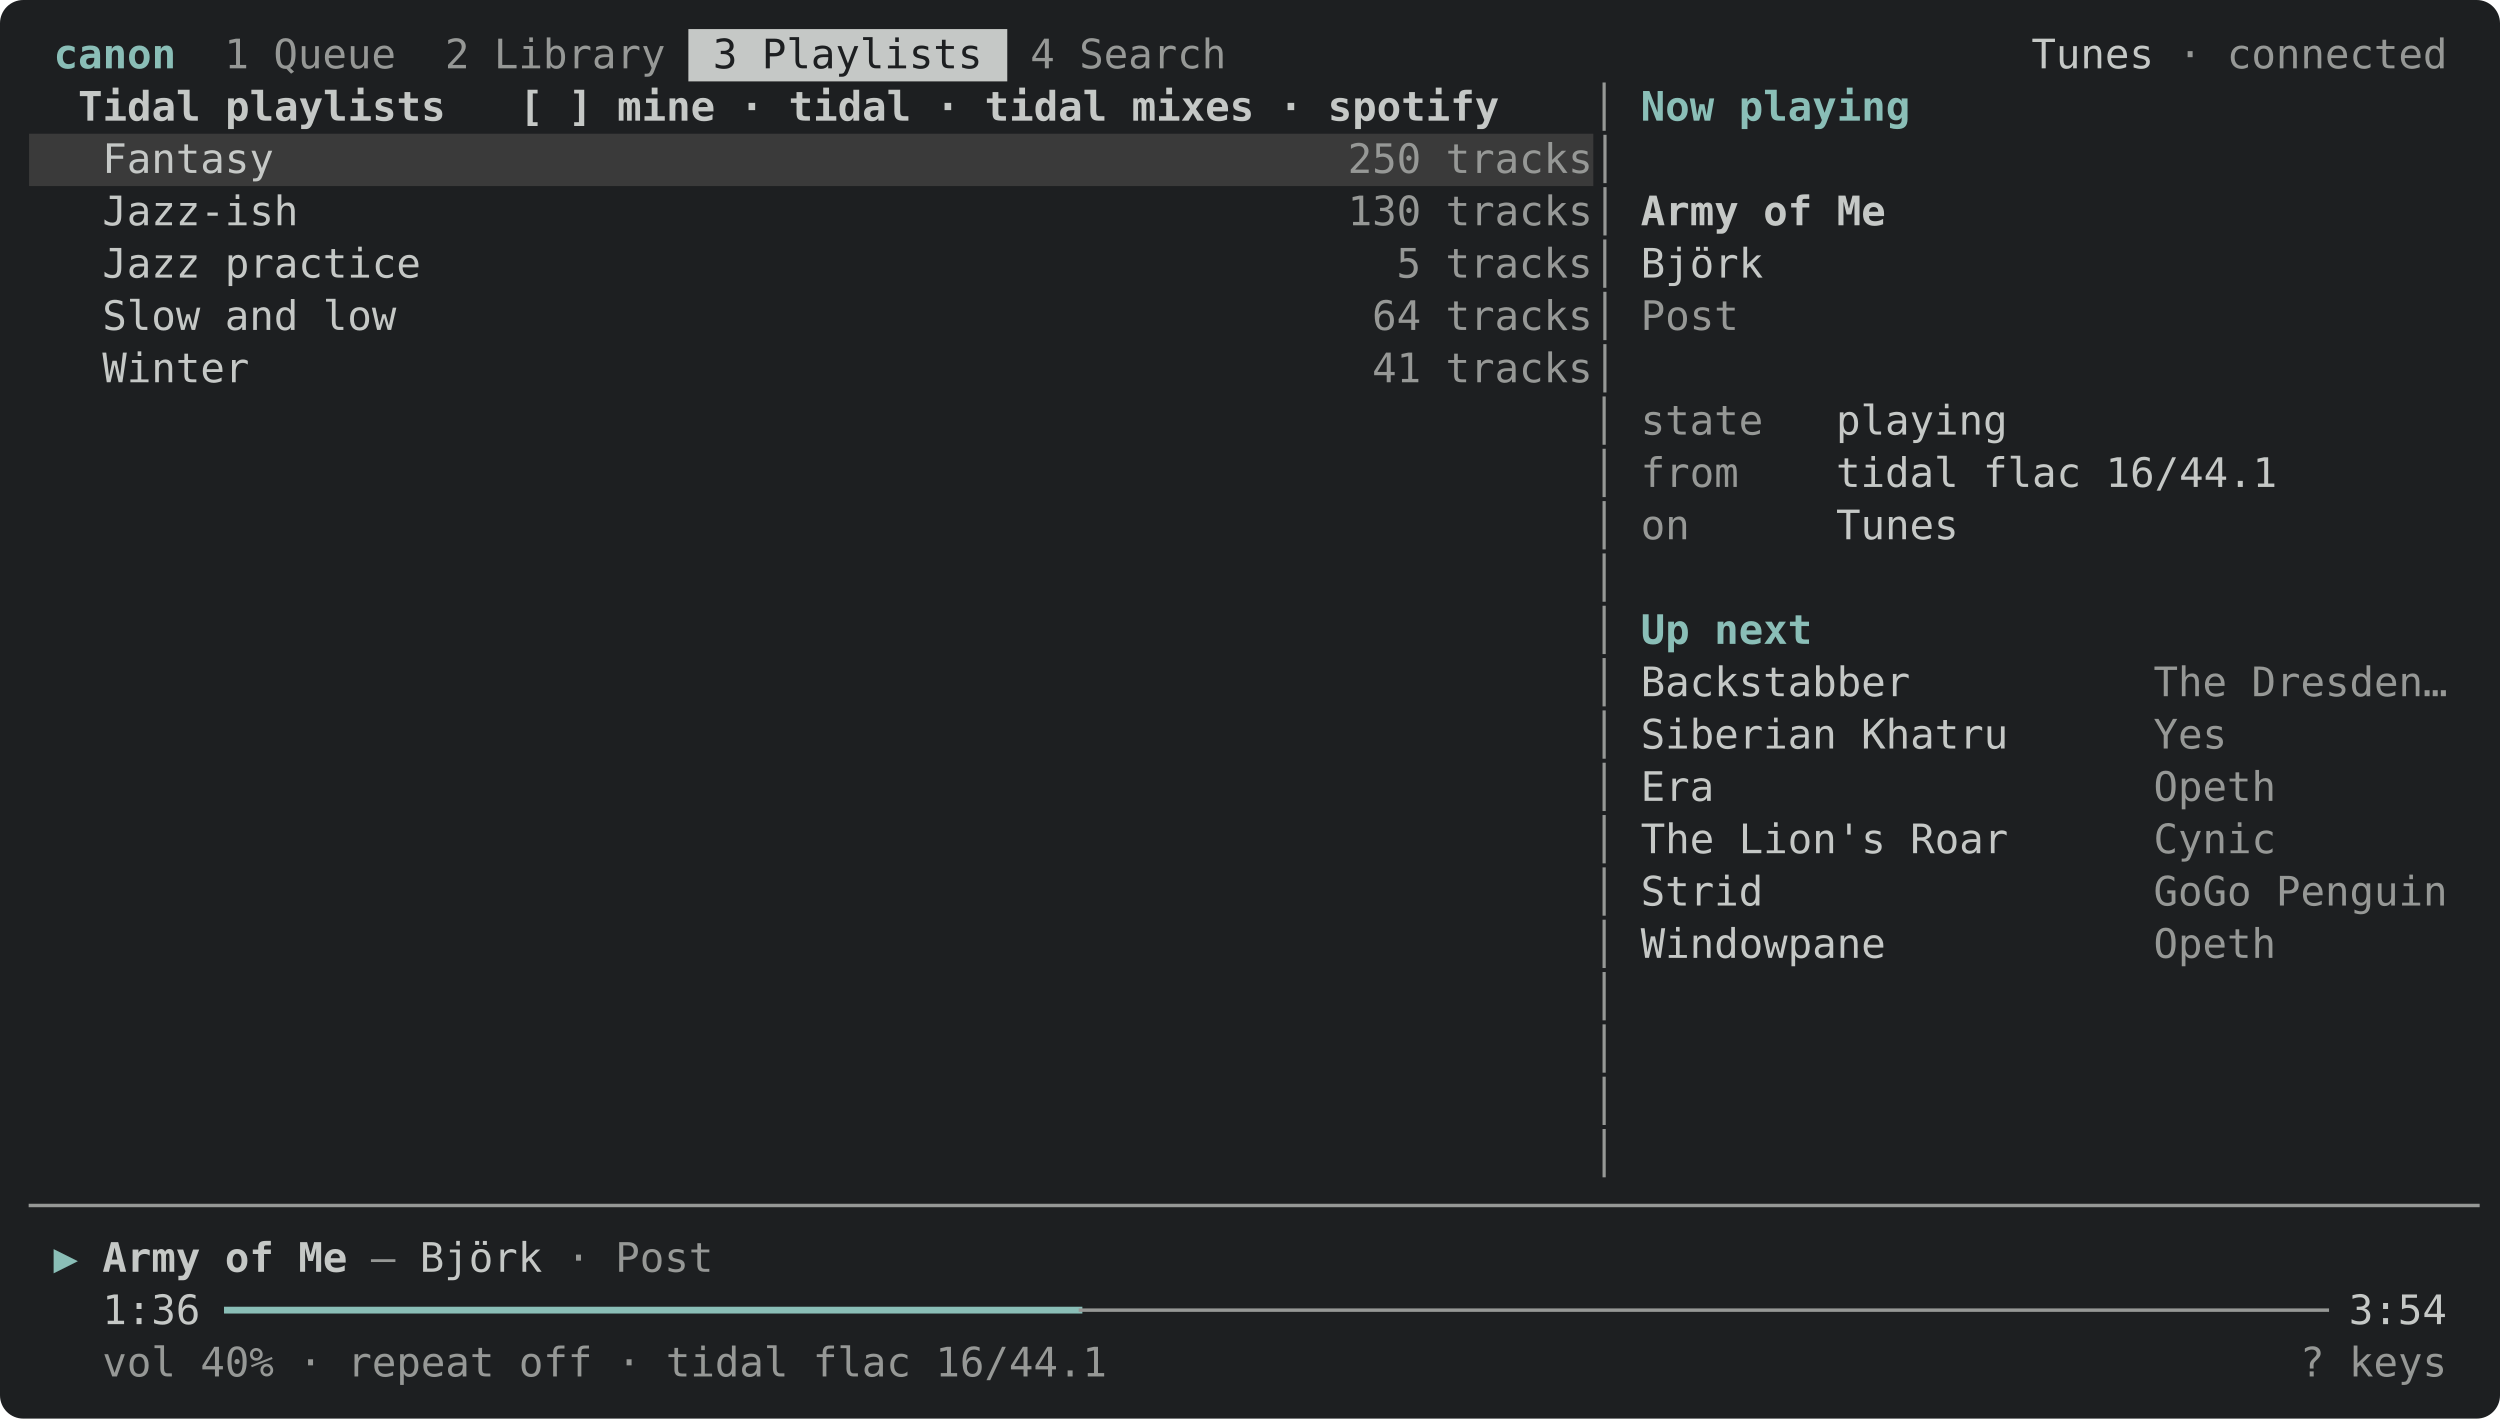
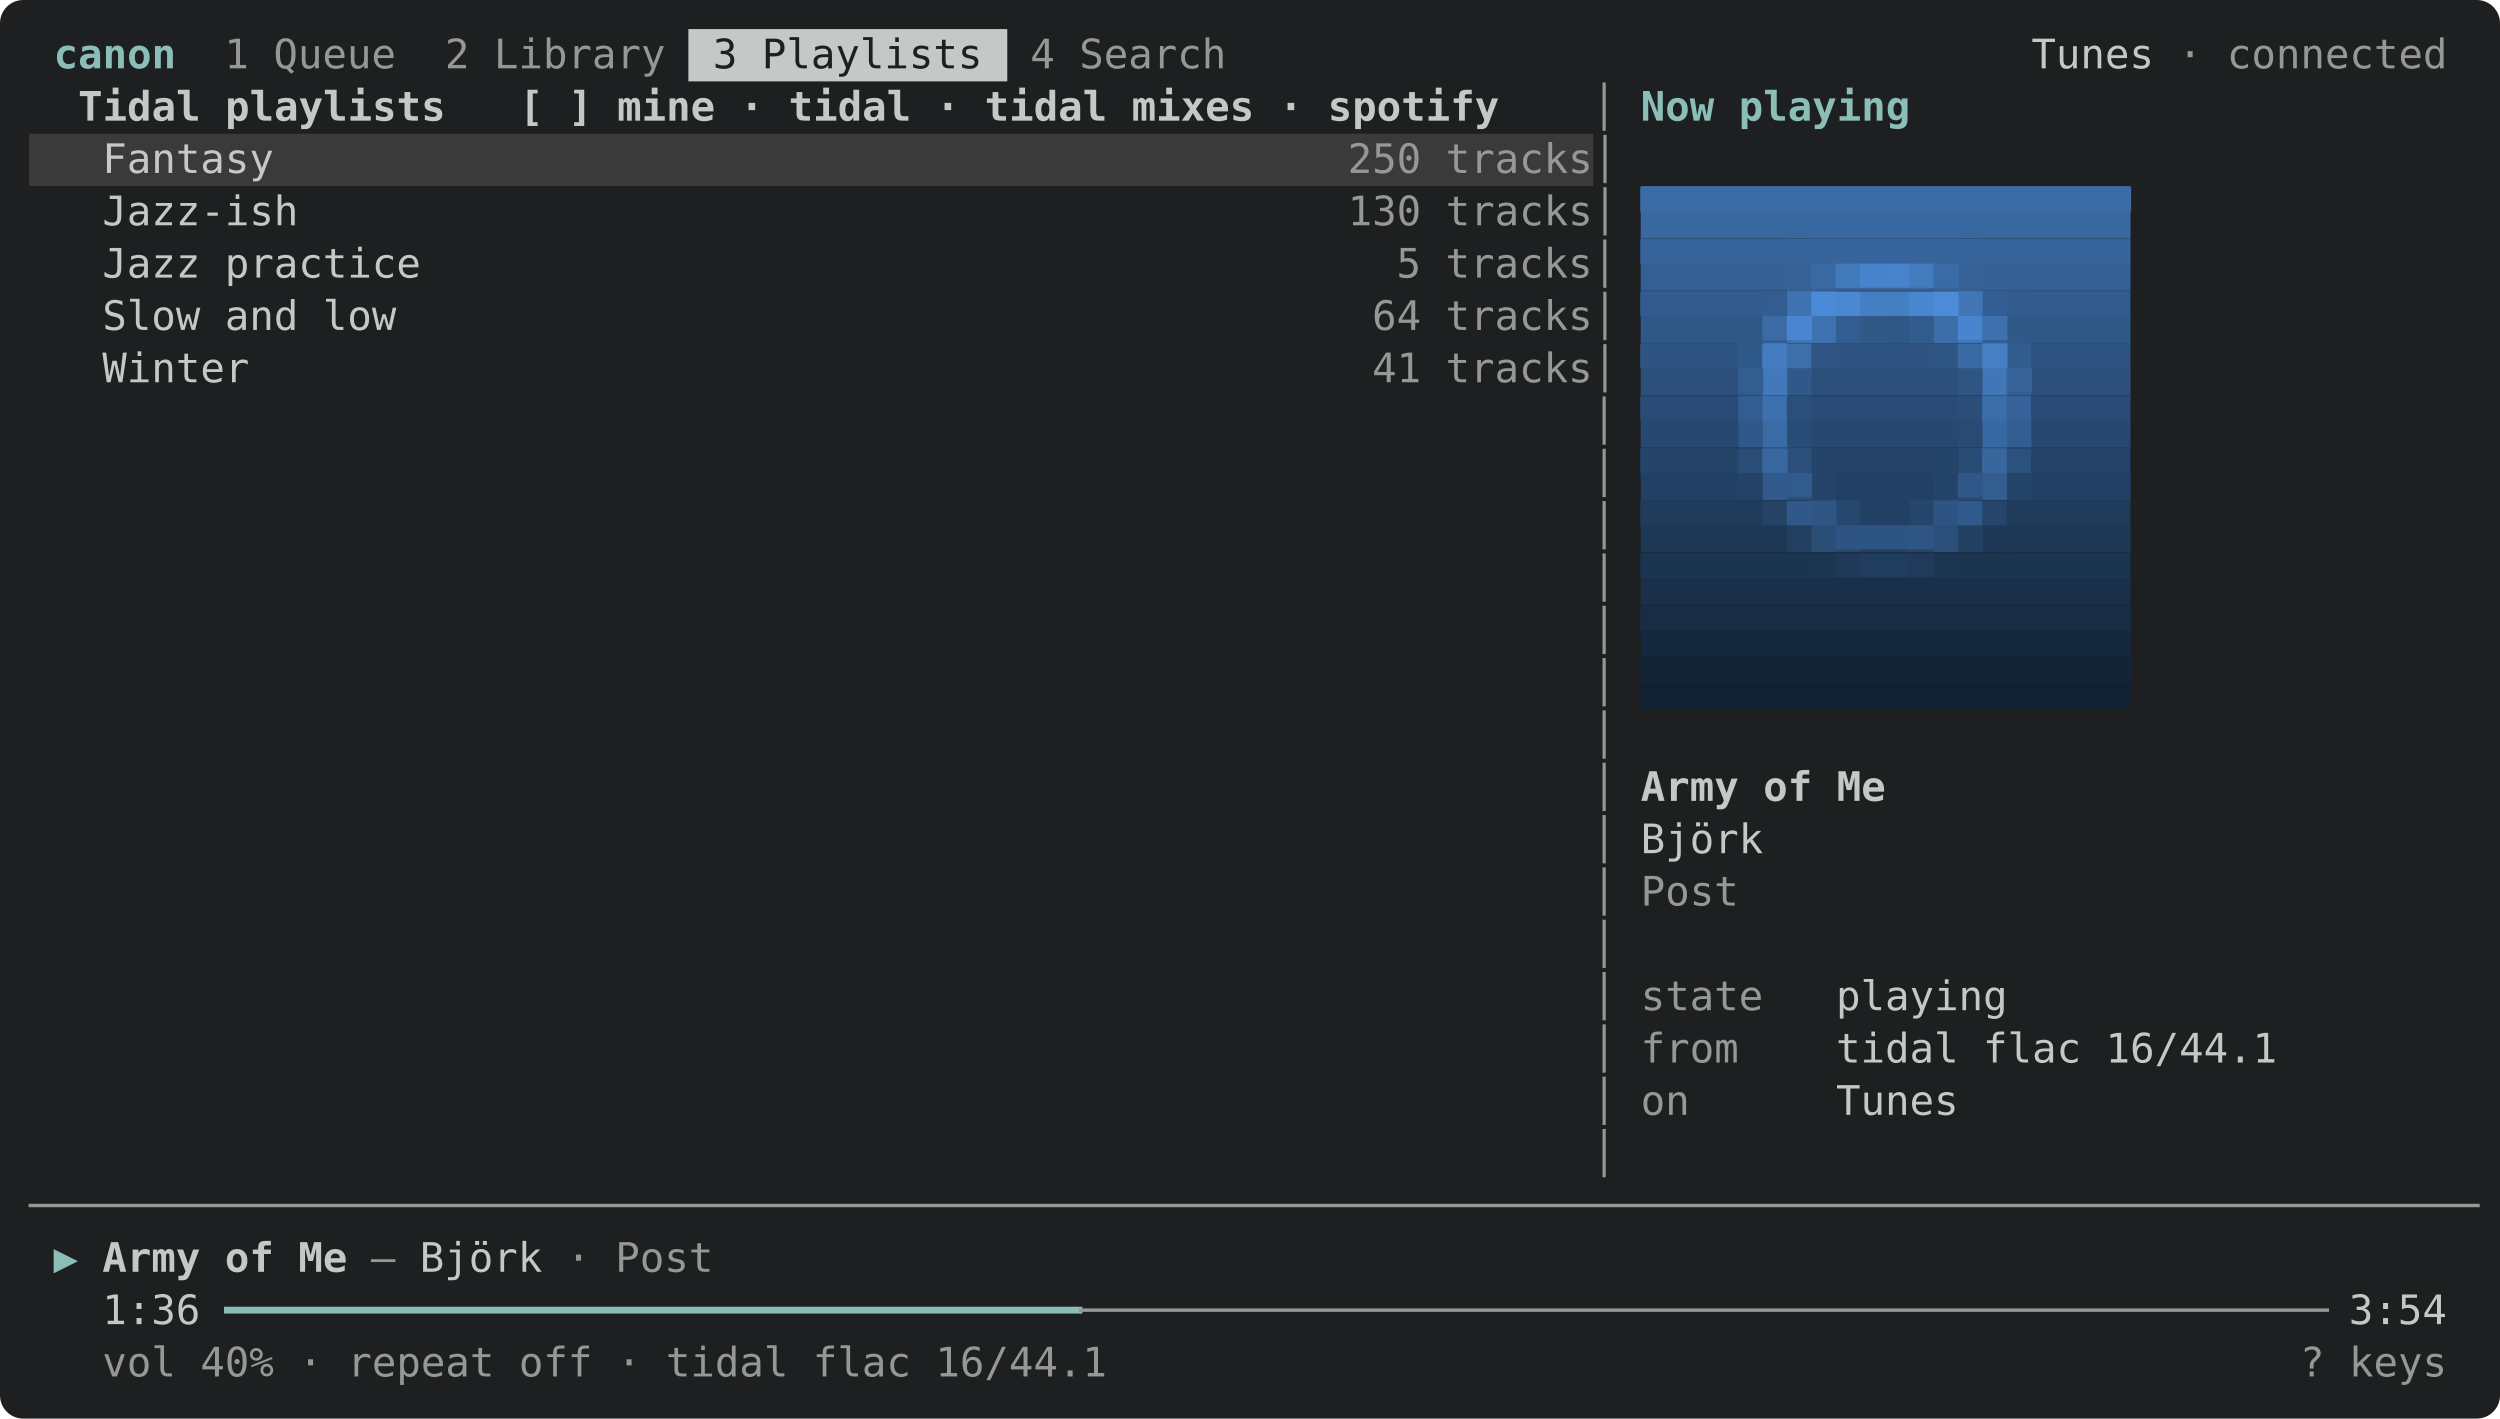
<svg xmlns="http://www.w3.org/2000/svg" width="860" height="488" viewBox="0 0 860 488" font-family="ui-monospace,'SF Mono','DejaVu Sans Mono',Menlo,Consolas,monospace" font-size="14">
  <style>
text{white-space:pre}
.b0{fill:#c5c8c6}
.b1{fill:#3a3a3a}
+ .b2{fill:#3968a0}
+ .b3{fill:#356095}
+ .b4{fill:#356196}
+ .b5{fill:#37649b}
+ .b6{fill:#37649c}
+ .b7{fill:#356197}
+ .b8{fill:#2f5886}
+ .b9{fill:#2f5887}
+ .b10{fill:#335d91}
+ .b11{fill:#3e72b0}
+ .b12{fill:#3e71af}
+ .b13{fill:#335d90}
+ .b14{fill:#305987}
+ .b15{fill:#305887}
+ .b16{fill:#325c8d}
+ .b17{fill:#3b6da8}
+ .b18{fill:#4076b6}
+ .b19{fill:#335e93}
+ .b20{fill:#305988}
+ .b21{fill:#2d4f7c}
+ .b22{fill:#2f5988}
+ .b23{fill:#4179ba}
+ .b24{fill:#305888}
+ .b25{fill:#2f5583}
+ .b26{fill:#4177b7}
+ .b27{fill:#325c8e}
+ .b28{fill:#274871}
+ .b29{fill:#305889}
+ .b30{fill:#3a6ba5}
+ .b31{fill:#294c76}
+ .b32{fill:#284a73}
+ .b33{fill:#3868a1}
+ .b34{fill:#224064}
+ .b35{fill:#234266}
+ .b36{fill:#31598b}
+ .b37{fill:#2b4f79}
+ .b38{fill:#24446a}
+ .b39{fill:#234368}
+ .b40{fill:#284c74}
+ .b41{fill:#335d8f}
+ .b42{fill:#244468}
+ .b43{fill:#1e3956}
+ .b44{fill:#223f5f}
+ .b45{fill:#2b4e77}
+ .b46{fill:#26476e}
+ .b47{fill:#26456c}
+ .b48{fill:#2c4f7a}
+ .b49{fill:#224062}
+ .b50{fill:#1e3957}
+ .b51{fill:#1a2f4a}
+ .b52{fill:#16283e}
+ .b53{fill:#112131}
.s0{fill:#8abeb7;font-weight:bold}
.s1{fill:#969896}
.s2{fill:#1d1f21}
.s3{font-weight:bold}
- .s4{fill:#8abeb7}
+ .s4{fill:#3b6ca5}
+ .s5{fill:#37649b}
+ .s6{fill:#396aa3}
+ .s7{fill:#427abc}
+ .s8{fill:#4783ca}
+ .s9{fill:#4883cb}
+ .s10{fill:#437bbf}
+ .s11{fill:#3a6ba6}
+ .s12{fill:#325b8f}
+ .s13{fill:#3a6ba4}
+ .s14{fill:#4986cf}
+ .s15{fill:#4b8ad6}
+ .s16{fill:#4a88d1}
+ .s17{fill:#457fc3}
+ .s18{fill:#4986d0}
+ .s19{fill:#4b8bd7}
+ .s20{fill:#4985ce}
+ .s21{fill:#3d70ac}
+ .s22{fill:#2f5481}
+ .s23{fill:#2e5481}
+ .s24{fill:#335e91}
+ .s25{fill:#447cbf}
+ .s26{fill:#3d6fab}
+ .s27{fill:#305583}
+ .s28{fill:#2f5582}
+ .s29{fill:#3a6aa3}
+ .s30{fill:#467fc3}
+ .s31{fill:#366399}
+ .s32{fill:#2a4b76}
+ .s33{fill:#335d90}
+ .s34{fill:#3d70ae}
+ .s35{fill:#2b4e7b}
+ .s36{fill:#2b4d78}
+ .s37{fill:#3b6da8}
+ .s38{fill:#366299}
+ .s39{fill:#24446a}
+ .s40{fill:#2a4d78}
+ .s41{fill:#3967a0}
+ .s42{fill:#315b8c}
+ .s43{fill:#2f5888}
+ .s44{fill:#38679e}
+ .s45{fill:#2c517e}
+ .s46{fill:#1f3c5c}
+ .s47{fill:#254267}
+ .s48{fill:#31588a}
+ .s49{fill:#2f5685}
+ .s50{fill:#2f5483}
+ .s51{fill:#2d5583}
+ .s52{fill:#2e5583}
+ .s53{fill:#2e5483}
+ .s54{fill:#315a8c}
+ .s55{fill:#26456b}
+ .s56{fill:#203c5c}
+ .s57{fill:#1b3550}
+ .s58{fill:#1c3652}
+ .s59{fill:#203959}
+ .s60{fill:#203c5e}
+ .s61{fill:#203d5e}
+ .s62{fill:#1f3a5b}
+ .s63{fill:#182c45}
+ .s64{fill:#132436}
+ .s65{fill:#8abeb7}
</style>
  <rect x="0" y="0" width="860" height="488" rx="8" fill="#1d1f21" />
  <rect class="b0" x="236.8" y="10.0" width="109.7" height="18.0" />
  <rect class="b1" x="10.0" y="46.0" width="538.1" height="18.0" />
+   <rect class="b2" x="564.4" y="64.0" width="168.5" height="18.0" />
+   <rect class="b3" x="564.4" y="82.0" width="50.9" height="18.0" />
+   <rect class="b4" x="614.8" y="82.0" width="8.9" height="18.0" />
+   <rect class="b5" x="623.2" y="82.0" width="17.3" height="18.0" />
+   <rect class="b6" x="640.0" y="82.0" width="17.3" height="18.0" />
+   <rect class="b5" x="656.8" y="82.0" width="17.3" height="18.0" />
+   <rect class="b7" x="673.6" y="82.0" width="8.9" height="18.0" />
+   <rect class="b3" x="682.0" y="82.0" width="50.9" height="18.0" />
+   <rect class="b8" x="564.4" y="100.0" width="34.1" height="18.0" />
+   <rect class="b9" x="598.0" y="100.0" width="8.9" height="18.0" />
+   <rect class="b10" x="606.4" y="100.0" width="8.9" height="18.0" />
+   <rect class="b11" x="614.8" y="100.0" width="8.9" height="18.0" />
+   <rect class="b12" x="623.2" y="100.0" width="8.9" height="18.0" />
+   <rect class="b13" x="631.6" y="100.0" width="8.9" height="18.0" />
+   <rect class="b14" x="640.0" y="100.0" width="8.9" height="18.0" />
+   <rect class="b15" x="648.4" y="100.0" width="8.9" height="18.0" />
+   <rect class="b16" x="656.8" y="100.0" width="8.9" height="18.0" />
+   <rect class="b17" x="665.2" y="100.0" width="8.9" height="18.0" />
+   <rect class="b18" x="673.6" y="100.0" width="8.9" height="18.0" />
+   <rect class="b19" x="682.0" y="100.0" width="8.9" height="18.0" />
+   <rect class="b20" x="690.4" y="100.0" width="8.9" height="18.0" />
+   <rect class="b8" x="698.8" y="100.0" width="34.1" height="18.0" />
+   <rect class="b21" x="564.4" y="118.0" width="34.1" height="18.0" />
+   <rect class="b22" x="598.0" y="118.0" width="8.9" height="18.0" />
+   <rect class="b23" x="606.4" y="118.0" width="8.9" height="18.0" />
+   <rect class="b24" x="614.8" y="118.0" width="8.9" height="18.0" />
+   <rect class="b21" x="623.2" y="118.0" width="50.9" height="18.0" />
+   <rect class="b25" x="673.6" y="118.0" width="8.9" height="18.0" />
+   <rect class="b26" x="682.0" y="118.0" width="8.9" height="18.0" />
+   <rect class="b27" x="690.4" y="118.0" width="8.9" height="18.0" />
+   <rect class="b21" x="698.8" y="118.0" width="34.1" height="18.0" />
+   <rect class="b28" x="564.4" y="136.0" width="34.1" height="18.0" />
+   <rect class="b29" x="598.0" y="136.0" width="8.9" height="18.0" />
+   <rect class="b30" x="606.4" y="136.0" width="8.9" height="18.0" />
+   <rect class="b31" x="614.8" y="136.0" width="8.9" height="18.0" />
+   <rect class="b28" x="623.2" y="136.0" width="50.9" height="18.0" />
+   <rect class="b32" x="673.6" y="136.0" width="8.9" height="18.0" />
+   <rect class="b33" x="682.0" y="136.0" width="8.9" height="18.0" />
+   <rect class="b13" x="690.4" y="136.0" width="8.9" height="18.0" />
+   <rect class="b28" x="698.8" y="136.0" width="34.1" height="18.0" />
+   <rect class="b34" x="564.4" y="154.0" width="34.1" height="18.0" />
+   <rect class="b35" x="598.0" y="154.0" width="8.9" height="18.0" />
+   <rect class="b36" x="606.4" y="154.0" width="8.9" height="18.0" />
+   <rect class="b37" x="614.8" y="154.0" width="8.9" height="18.0" />
+   <rect class="b38" x="623.2" y="154.0" width="8.9" height="18.0" />
+   <rect class="b34" x="631.6" y="154.0" width="34.1" height="18.0" />
+   <rect class="b39" x="665.2" y="154.0" width="8.9" height="18.0" />
+   <rect class="b40" x="673.6" y="154.0" width="8.9" height="18.0" />
+   <rect class="b41" x="682.0" y="154.0" width="8.9" height="18.0" />
+   <rect class="b42" x="690.4" y="154.0" width="8.9" height="18.0" />
+   <rect class="b34" x="698.8" y="154.0" width="34.1" height="18.0" />
+   <rect class="b43" x="564.4" y="172.0" width="50.9" height="18.0" />
+   <rect class="b44" x="614.8" y="172.0" width="8.9" height="18.0" />
+   <rect class="b45" x="623.2" y="172.0" width="8.9" height="18.0" />
+   <rect class="b46" x="631.6" y="172.0" width="8.9" height="18.0" />
+   <rect class="b34" x="640.0" y="172.0" width="17.3" height="18.0" />
+   <rect class="b47" x="656.8" y="172.0" width="8.9" height="18.0" />
+   <rect class="b48" x="665.2" y="172.0" width="8.9" height="18.0" />
+   <rect class="b49" x="673.6" y="172.0" width="8.9" height="18.0" />
+   <rect class="b50" x="682.0" y="172.0" width="8.9" height="18.0" />
+   <rect class="b43" x="690.4" y="172.0" width="42.5" height="18.0" />
+   <rect class="b51" x="564.4" y="190.0" width="168.5" height="18.0" />
+   <rect class="b52" x="564.4" y="208.0" width="168.5" height="18.0" />
+   <rect class="b53" x="564.4" y="226.0" width="168.5" height="18.0" />
  <g fill="#c5c8c6">
    <text xml:space="preserve" y="23.5">
      <tspan x="10.0" class="s0"> canon</tspan>
      <tspan x="77.2" class="s1">1 Queue  2 Library</tspan>
      <tspan x="236.8" class="s2"> 3 Playlists</tspan>
      <tspan x="354.4" class="s1">4 Search</tspan>
      <tspan x="698.8">Tunes</tspan>
      <tspan x="749.2" class="s1">· connected</tspan>
    </text>
    <text xml:space="preserve" y="41.5">
      <tspan x="10.0" class="s3">  Tidal playlists   [ ] mine · tidal · tidal mixes · spotify</tspan>
      <tspan x="547.6" class="s1">│</tspan>
      <tspan x="564.4" class="s0">Now playing</tspan>
    </text>
    <text xml:space="preserve" y="59.5">
      <tspan x="35.2">Fantasy</tspan>
      <tspan x="463.6" class="s1">250 tracks│</tspan>
    </text>
    <text xml:space="preserve" y="77.5">
      <tspan x="35.2">Jazz-ish</tspan>
      <tspan x="463.6" class="s1">130 tracks│</tspan>
-       <tspan x="564.4" class="s3">Army of Me</tspan>
+       <tspan x="564.4" class="s4">▀▀▀▀▀▀▀▀▀▀▀▀▀▀▀▀▀▀▀▀</tspan>
    </text>
    <text xml:space="preserve" y="95.5">
      <tspan x="35.2">Jazz practice</tspan>
      <tspan x="480.4" class="s1">5 tracks│</tspan>
-       <tspan x="564.4">Björk</tspan>
+       <tspan x="564.4" class="s5">▀▀▀▀▀▀▀</tspan>
+       <tspan x="623.2" class="s6">▄</tspan>
+       <tspan x="631.6" class="s7">▄</tspan>
+       <tspan x="640.0" class="s8">▄</tspan>
+       <tspan x="648.4" class="s9">▄</tspan>
+       <tspan x="656.8" class="s10">▄</tspan>
+       <tspan x="665.2" class="s11">▄</tspan>
+       <tspan x="673.6" class="s5">▀▀▀▀▀▀▀</tspan>
    </text>
    <text xml:space="preserve" y="113.5">
      <tspan x="35.2">Slow and low</tspan>
      <tspan x="472.0" class="s1">64 tracks│</tspan>
-       <tspan x="564.4" class="s1">Post</tspan>
+       <tspan x="564.4" class="s12">▀▀▀▀▀</tspan>
+       <tspan x="606.4" class="s13">▄</tspan>
+       <tspan x="614.8" class="s14">▄</tspan>
+       <tspan x="623.2" class="s15">▀</tspan>
+       <tspan x="631.6" class="s16">▀</tspan>
+       <tspan x="640.0" class="s17">▀▀</tspan>
+       <tspan x="656.8" class="s18">▀</tspan>
+       <tspan x="665.2" class="s19">▀</tspan>
+       <tspan x="673.6" class="s20">▄</tspan>
+       <tspan x="682.0" class="s21">▄</tspan>
+       <tspan x="690.4" class="s12">▀▀▀▀▀</tspan>
    </text>
    <text xml:space="preserve" y="131.5">
      <tspan x="35.2">Winter</tspan>
      <tspan x="472.0" class="s1">41 tracks│</tspan>
+       <tspan x="564.4" class="s22">▀▀▀</tspan>
+       <tspan x="589.6" class="s23">▀</tspan>
+       <tspan x="598.0" class="s24">▄</tspan>
+       <tspan x="606.4" class="s25">▀</tspan>
+       <tspan x="614.8" class="s26">▀</tspan>
+       <tspan x="623.2" class="s27">▀</tspan>
+       <tspan x="631.6" class="s22">▀▀▀▀</tspan>
+       <tspan x="665.2" class="s28">▀</tspan>
+       <tspan x="673.6" class="s29">▀</tspan>
+       <tspan x="682.0" class="s30">▀</tspan>
+       <tspan x="690.4" class="s31">▄</tspan>
+       <tspan x="698.8" class="s22">▀▀▀▀</tspan>
    </text>
    <text xml:space="preserve" y="149.5">
+       <tspan x="547.6" class="s1">│</tspan>
+       <tspan x="564.4" class="s32">▀▀▀▀</tspan>
+       <tspan x="598.0" class="s33">▀</tspan>
+       <tspan x="606.4" class="s34">▀</tspan>
+       <tspan x="614.8" class="s35">▀</tspan>
+       <tspan x="623.2" class="s32">▀▀▀▀▀▀</tspan>
+       <tspan x="673.6" class="s36">▀</tspan>
+       <tspan x="682.0" class="s37">▀</tspan>
+       <tspan x="690.4" class="s38">▀</tspan>
+       <tspan x="698.8" class="s32">▀▀▀▀</tspan>
+     </text>
+     <text xml:space="preserve" y="167.5">
+       <tspan x="547.6" class="s1">│</tspan>
+       <tspan x="564.4" class="s39">▀▀▀▀</tspan>
+       <tspan x="598.0" class="s40">▀</tspan>
+       <tspan x="606.4" class="s41">▀</tspan>
+       <tspan x="614.8" class="s42">▄</tspan>
+       <tspan x="631.6" class="s39">▀▀▀▀▀</tspan>
+       <tspan x="673.6" class="s43">▄</tspan>
+       <tspan x="682.0" class="s44">▀</tspan>
+       <tspan x="690.4" class="s45">▀</tspan>
+       <tspan x="698.8" class="s39">▀▀▀▀</tspan>
+     </text>
+     <text xml:space="preserve" y="185.5">
+       <tspan x="547.6" class="s1">│</tspan>
+       <tspan x="564.4" class="s46">▀▀▀▀▀</tspan>
+       <tspan x="606.4" class="s47">▀</tspan>
+       <tspan x="614.8" class="s48">▀</tspan>
+       <tspan x="623.2" class="s49">▀</tspan>
+       <tspan x="631.6" class="s50">▄</tspan>
+       <tspan x="640.0" class="s51">▄▄</tspan>
+       <tspan x="656.8" class="s52">▄</tspan>
+       <tspan x="665.2" class="s53">▀</tspan>
+       <tspan x="673.6" class="s54">▀</tspan>
+       <tspan x="682.0" class="s55">▀</tspan>
+       <tspan x="690.4" class="s56">▀</tspan>
+       <tspan x="698.8" class="s46">▀▀▀▀</tspan>
+     </text>
+     <text xml:space="preserve" y="203.5">
+       <tspan x="547.6" class="s1">│</tspan>
+       <tspan x="564.4" class="s57">▀▀▀▀▀▀▀</tspan>
+       <tspan x="623.2" class="s58">▀</tspan>
+       <tspan x="631.6" class="s59">▀</tspan>
+       <tspan x="640.0" class="s60">▀</tspan>
+       <tspan x="648.4" class="s61">▀</tspan>
+       <tspan x="656.8" class="s62">▀</tspan>
+       <tspan x="665.2" class="s58">▀</tspan>
+       <tspan x="673.6" class="s57">▀▀▀▀▀▀▀</tspan>
+     </text>
+     <text xml:space="preserve" y="221.5">
+       <tspan x="547.6" class="s1">│</tspan>
+       <tspan x="564.4" class="s63">▀▀▀▀▀▀▀▀▀▀▀▀▀▀▀▀▀▀▀▀</tspan>
+     </text>
+     <text xml:space="preserve" y="239.5">
+       <tspan x="547.6" class="s1">│</tspan>
+       <tspan x="564.4" class="s64">▀▀▀▀▀▀▀▀▀▀▀▀▀▀▀▀▀▀▀▀</tspan>
+     </text>
+     <text xml:space="preserve" y="257.5">
+       <tspan x="547.6" class="s1">│</tspan>
+     </text>
+     <text xml:space="preserve" y="275.5">
+       <tspan x="547.6" class="s1">│</tspan>
+       <tspan x="564.4" class="s3">Army of Me</tspan>
+     </text>
+     <text xml:space="preserve" y="293.5">
+       <tspan x="547.6" class="s1">│</tspan>
+       <tspan x="564.4">Björk</tspan>
+     </text>
+     <text xml:space="preserve" y="311.5">
+       <tspan x="547.6" class="s1">│</tspan>
+       <tspan x="564.4" class="s1">Post</tspan>
+     </text>
+     <text xml:space="preserve" y="329.5">
+       <tspan x="547.6" class="s1">│</tspan>
+     </text>
+     <text xml:space="preserve" y="347.5">
      <tspan x="547.6" class="s1">│</tspan>
      <tspan x="564.4" class="s1">state</tspan>
      <tspan x="631.6">playing</tspan>
    </text>
-     <text xml:space="preserve" y="167.5">
+     <text xml:space="preserve" y="365.5">
      <tspan x="547.6" class="s1">│</tspan>
      <tspan x="564.4" class="s1">from</tspan>
      <tspan x="631.6">tidal flac 16/44.1</tspan>
    </text>
-     <text xml:space="preserve" y="185.5">
+     <text xml:space="preserve" y="383.5">
      <tspan x="547.6" class="s1">│</tspan>
      <tspan x="564.4" class="s1">on</tspan>
      <tspan x="631.6">Tunes</tspan>
    </text>
-     <text xml:space="preserve" y="203.5">
-       <tspan x="547.6" class="s1">│</tspan>
-     </text>
-     <text xml:space="preserve" y="221.5">
-       <tspan x="547.6" class="s1">│</tspan>
-       <tspan x="564.4" class="s0">Up next</tspan>
-     </text>
-     <text xml:space="preserve" y="239.5">
-       <tspan x="547.6" class="s1">│</tspan>
-       <tspan x="564.4">Backstabber</tspan>
-       <tspan x="740.8" class="s1">The Dresden…</tspan>
-     </text>
-     <text xml:space="preserve" y="257.5">
-       <tspan x="547.6" class="s1">│</tspan>
-       <tspan x="564.4">Siberian Khatru</tspan>
-       <tspan x="740.8" class="s1">Yes</tspan>
-     </text>
-     <text xml:space="preserve" y="275.5">
-       <tspan x="547.6" class="s1">│</tspan>
-       <tspan x="564.4">Era</tspan>
-       <tspan x="740.8" class="s1">Opeth</tspan>
-     </text>
-     <text xml:space="preserve" y="293.5">
-       <tspan x="547.6" class="s1">│</tspan>
-       <tspan x="564.4">The Lion's Roar</tspan>
-       <tspan x="740.8" class="s1">Cynic</tspan>
-     </text>
-     <text xml:space="preserve" y="311.5">
-       <tspan x="547.6" class="s1">│</tspan>
-       <tspan x="564.4">Strid</tspan>
-       <tspan x="740.8" class="s1">GoGo Penguin</tspan>
-     </text>
-     <text xml:space="preserve" y="329.5">
-       <tspan x="547.6" class="s1">│</tspan>
-       <tspan x="564.4">Windowpane</tspan>
-       <tspan x="740.8" class="s1">Opeth</tspan>
-     </text>
-     <text xml:space="preserve" y="347.5">
-       <tspan x="547.6" class="s1">│</tspan>
-     </text>
-     <text xml:space="preserve" y="365.5">
-       <tspan x="547.6" class="s1">│</tspan>
-     </text>
-     <text xml:space="preserve" y="383.5">
-       <tspan x="547.6" class="s1">│</tspan>
-     </text>
    <text xml:space="preserve" y="401.5">
      <tspan x="547.6" class="s1">│</tspan>
    </text>
    <text xml:space="preserve" y="419.5">
      <tspan x="10.0" class="s1">────────────────────────────────────────────────────────────────────────────────────────────────────</tspan>
    </text>
    <text xml:space="preserve" y="437.5">
-       <tspan x="18.4" class="s4">▶</tspan>
+       <tspan x="18.4" class="s65">▶</tspan>
      <tspan x="35.2" class="s3">Army of Me</tspan>
      <tspan x="127.6" class="s1">—</tspan>
      <tspan x="144.4">Björk</tspan>
      <tspan x="194.8" class="s1">· Post</tspan>
    </text>
    <text xml:space="preserve" y="455.5">
      <tspan x="35.2">1:36</tspan>
-       <tspan x="77.2" class="s4">━━━━━━━━━━━━━━━━━━━━━━━━━━━━━━━━━━━</tspan>
+       <tspan x="77.2" class="s65">━━━━━━━━━━━━━━━━━━━━━━━━━━━━━━━━━━━</tspan>
      <tspan x="371.2" class="s1">───────────────────────────────────────────────────</tspan>
      <tspan x="808.0">3:54</tspan>
    </text>
    <text xml:space="preserve" y="473.5">
      <tspan x="35.2" class="s1">vol 40% · repeat off · tidal flac 16/44.1</tspan>
      <tspan x="791.2" class="s1">? keys</tspan>
    </text>
  </g>
</svg>
